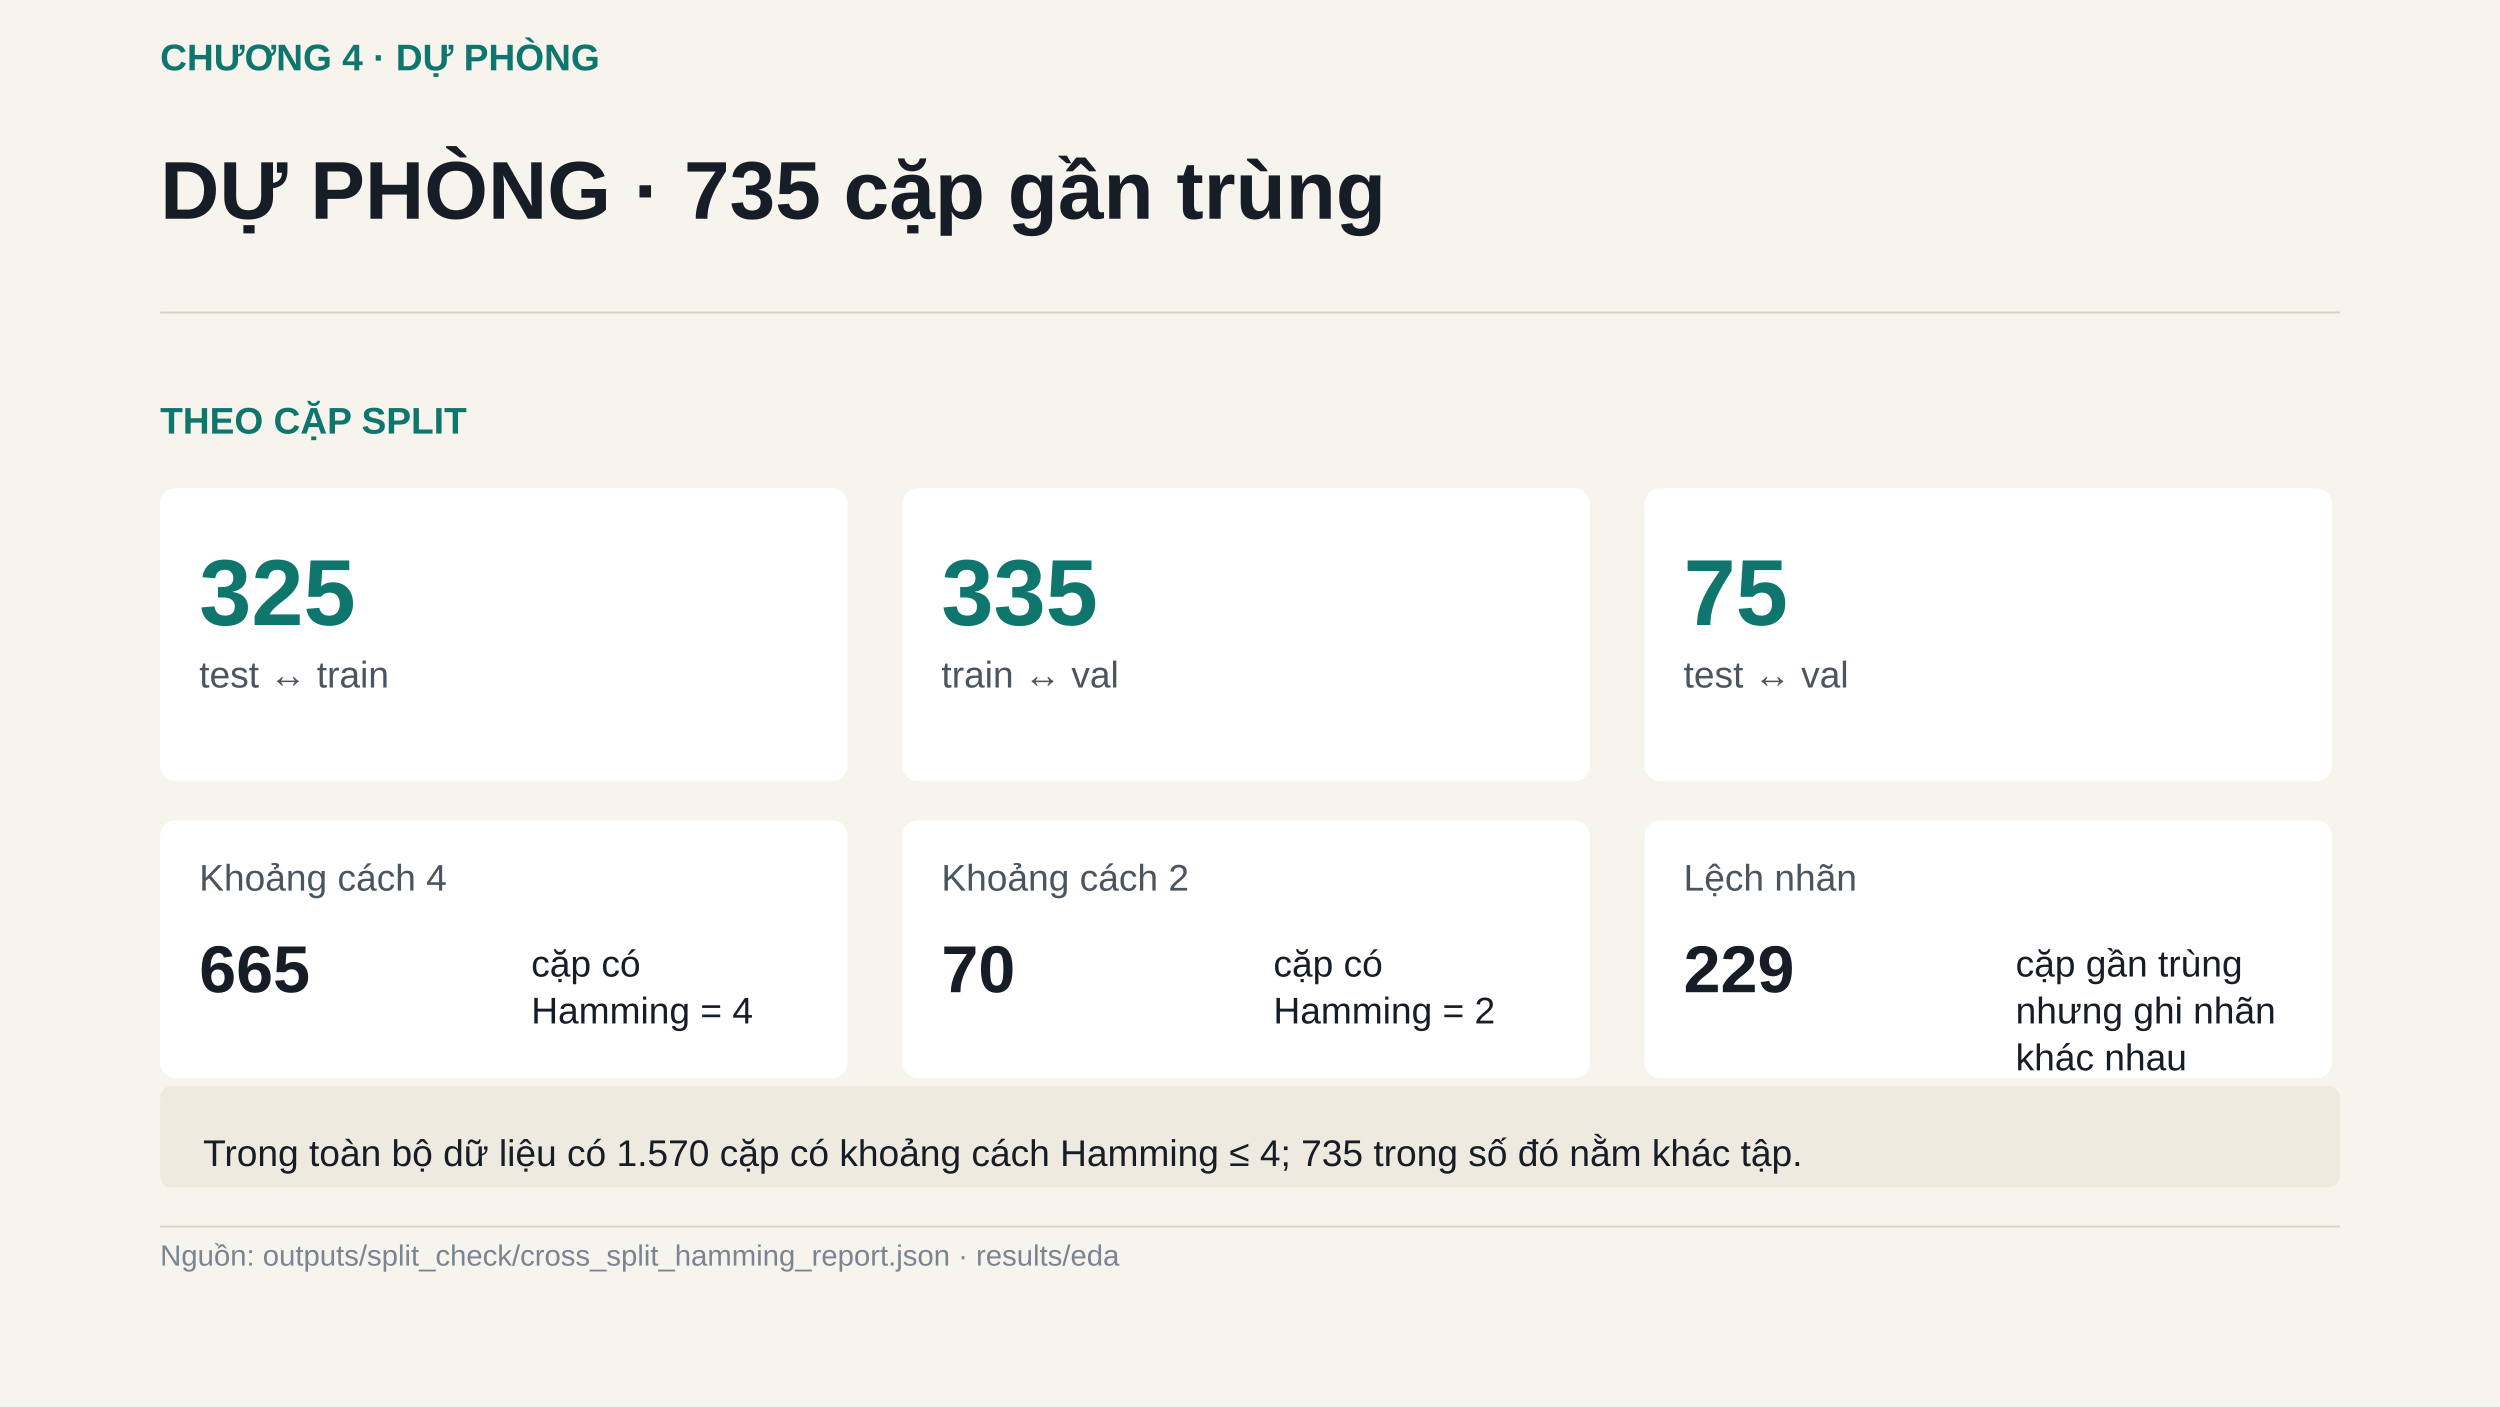
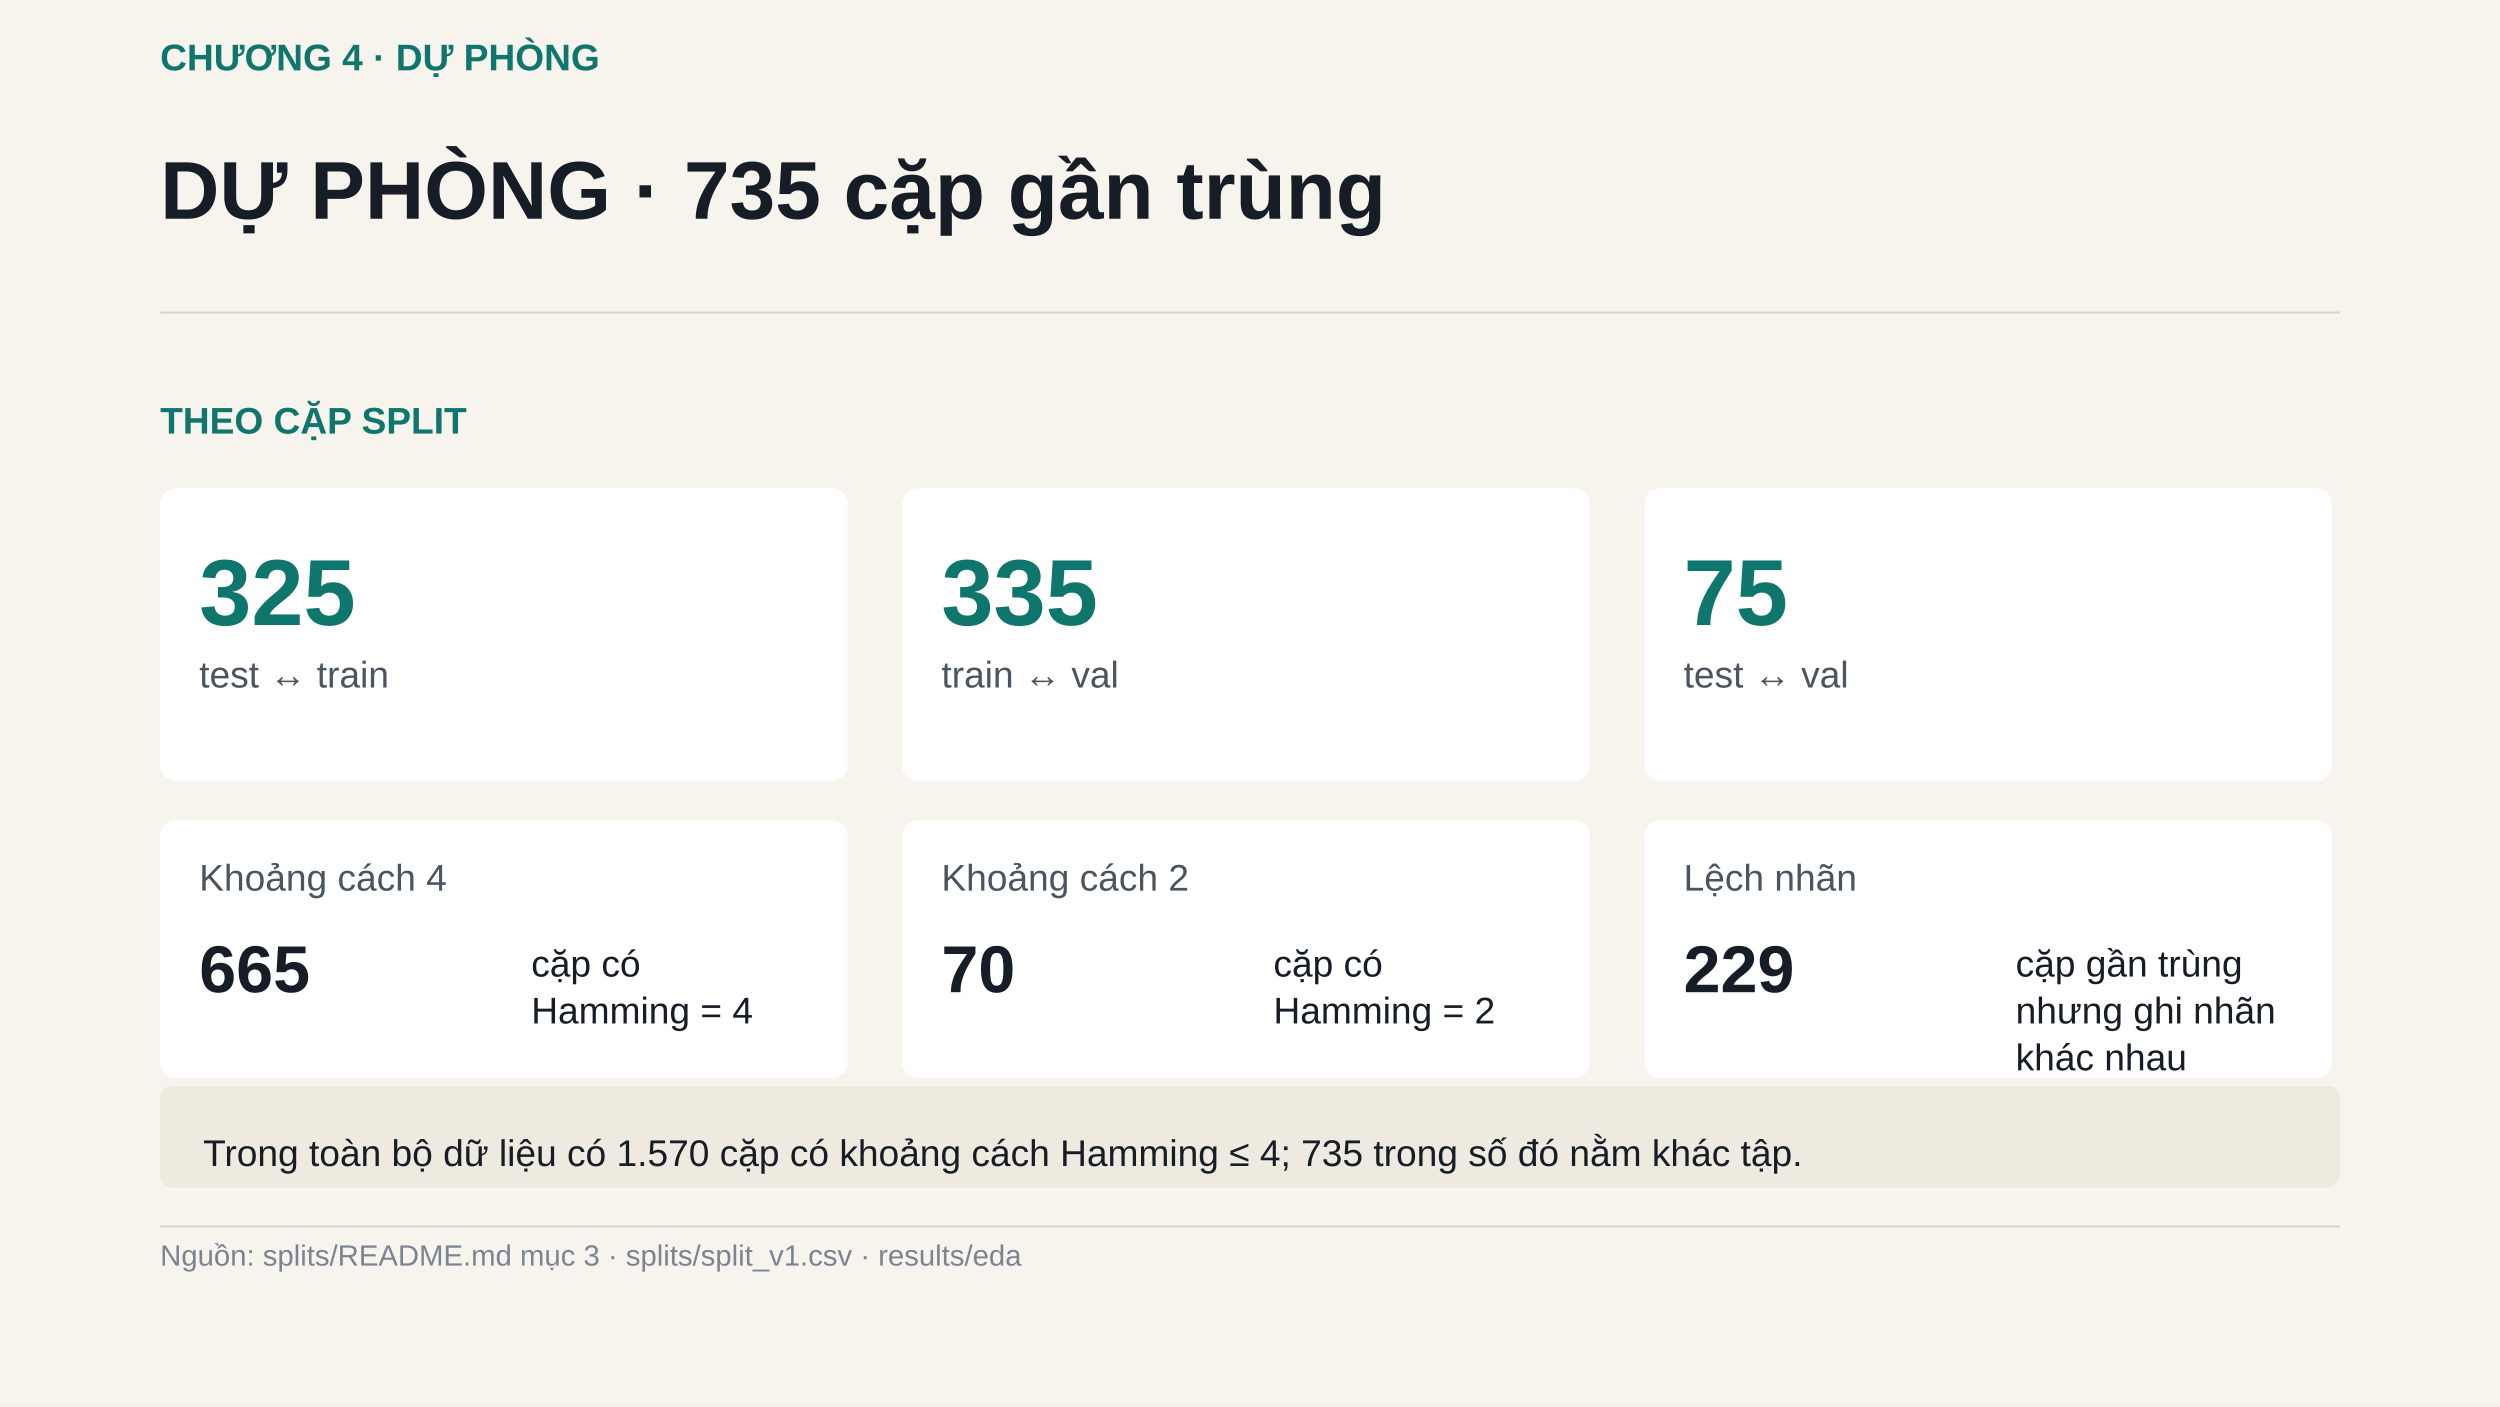
<svg xmlns="http://www.w3.org/2000/svg" width="1280" height="720" viewBox="0 0 1280 720" lang="vi-VN" font-family="Segoe UI, Arial, sans-serif" data-pptx-master="cxr_content_master" data-pptx-master-name="Nội dung CXR" data-pptx-layout="appendix" data-pptx-layout-name="Dự phòng">
  <rect id="master-background" x="0" y="0" width="1280" height="720" fill="#F7F4EE" data-pptx-layer="master" data-pptx-editable="false" />
  <line id="master-header-rule" x1="82" y1="160" x2="1198" y2="160" stroke="#D8D2C4" stroke-width="1" data-pptx-layer="master" data-pptx-editable="false" />
  <line id="master-footer-rule" x1="82" y1="628" x2="1198" y2="628" stroke="#D8D2C4" stroke-width="1" data-pptx-layer="master" data-pptx-editable="false" />
  <g id="b4-kicker" data-pptx-bounds="82 19 245 24">
    <text id="b4-kicker-text" x="82" y="36" font-size="19" fill="#0F766E" font-weight="700">
      <tspan x="82" y="36" fill="#0F766E" font-size="19">CHƯƠNG 4 · DỰ PHÒNG</tspan>
    </text>
  </g>
  <g id="title-slot" data-pptx-placeholder="title" data-pptx-idx="0" data-pptx-bounds="82 57 1116 97">
    <text id="b4-title-slot-carrier" x="82" y="112" font-size="42" fill="#161D26" data-pptx-carrier="true" font-weight="700">
      <tspan x="82">DỰ PHÒNG · 735 cặp gần trùng</tspan>
    </text>
  </g>
  <g id="b4-split-label" data-pptx-bounds="82 205 166 24">
    <text id="b4-split-label-text" x="82" y="222" font-size="19" fill="#0F766E" font-weight="700">
      <tspan x="82" y="222" fill="#0F766E" font-size="19">THEO CẶP SPLIT</tspan>
    </text>
  </g>
  <g id="b4-sp0" data-pptx-bounds="82 250 352 150">
    <rect id="b4-sp0-card" x="82" y="250" width="352" height="150" fill="#FFFFFF" rx="8" />
    <g id="b4-sp0-val" data-pptx-bounds="102 277 89 62">
      <text id="b4-sp0-val-text" x="102" y="320" font-size="48" fill="#0F766E" font-weight="700">
        <tspan x="102" y="320" fill="#0F766E" font-size="48">325</tspan>
      </text>
    </g>
    <g id="b4-sp0-cap" data-pptx-bounds="102 335 97 24">
      <text id="b4-sp0-cap-text" x="102" y="352" font-size="19" fill="#4A5560">
        <tspan x="102" y="352" fill="#4A5560" font-size="19">test ↔ train</tspan>
      </text>
    </g>
  </g>
  <g id="b4-sp1" data-pptx-bounds="462 250 352 150">
    <rect id="b4-sp1-card" x="462" y="250" width="352" height="150" fill="#FFFFFF" rx="8" />
    <g id="b4-sp1-val" data-pptx-bounds="482 277 89 62">
      <text id="b4-sp1-val-text" x="482" y="320" font-size="48" fill="#0F766E" font-weight="700">
        <tspan x="482" y="320" fill="#0F766E" font-size="48">335</tspan>
      </text>
    </g>
    <g id="b4-sp1-cap" data-pptx-bounds="482 335 89 24">
      <text id="b4-sp1-cap-text" x="482" y="352" font-size="19" fill="#4A5560">
        <tspan x="482" y="352" fill="#4A5560" font-size="19">train ↔ val</tspan>
      </text>
    </g>
  </g>
  <g id="b4-sp2" data-pptx-bounds="842 250 352 150">
    <rect id="b4-sp2-card" x="842" y="250" width="352" height="150" fill="#FFFFFF" rx="8" />
    <g id="b4-sp2-val" data-pptx-bounds="862 277 60 62">
      <text id="b4-sp2-val-text" x="862" y="320" font-size="48" fill="#0F766E" font-weight="700">
        <tspan x="862" y="320" fill="#0F766E" font-size="48">75</tspan>
      </text>
    </g>
    <g id="b4-sp2-cap" data-pptx-bounds="862 335 81 24">
      <text id="b4-sp2-cap-text" x="862" y="352" font-size="19" fill="#4A5560">
        <tspan x="862" y="352" fill="#4A5560" font-size="19">test ↔ val</tspan>
      </text>
    </g>
  </g>
  <g id="b4-d0" data-pptx-bounds="82 420 352 132">
    <rect id="b4-d0-card" x="82" y="420" width="352" height="132" fill="#FFFFFF" rx="8" />
    <g id="b4-d0-name" data-pptx-bounds="102 439 133 24">
      <text id="b4-d0-name-text" x="102" y="456" font-size="19" fill="#4A5560">
        <tspan x="102" y="456" fill="#4A5560" font-size="19">Khoảng cách 4</tspan>
      </text>
    </g>
    <g id="b4-d0-val" data-pptx-bounds="102 478 64 44">
      <text id="b4-d0-val-text" x="102" y="508" font-size="34" fill="#161D26" font-weight="700">
        <tspan x="102" y="508" fill="#161D26" font-size="34">665</tspan>
      </text>
    </g>
    <g id="b4-d0-note" data-pptx-bounds="272 483 152 48">
      <text id="b4-d0-note-text" x="272" y="500" font-size="19" fill="#161D26">
        <tspan x="272" y="500" fill="#161D26" font-size="19">cặp có</tspan>
        <tspan x="272" y="524" fill="#161D26" font-size="19">Hamming = 4</tspan>
      </text>
    </g>
  </g>
  <g id="b4-d1" data-pptx-bounds="462 420 352 132">
    <rect id="b4-d1-card" x="462" y="420" width="352" height="132" fill="#FFFFFF" rx="8" />
    <g id="b4-d1-name" data-pptx-bounds="482 439 133 24">
      <text id="b4-d1-name-text" x="482" y="456" font-size="19" fill="#4A5560">
        <tspan x="482" y="456" fill="#4A5560" font-size="19">Khoảng cách 2</tspan>
      </text>
    </g>
    <g id="b4-d1-val" data-pptx-bounds="482 478 43 44">
      <text id="b4-d1-val-text" x="482" y="508" font-size="34" fill="#161D26" font-weight="700">
        <tspan x="482" y="508" fill="#161D26" font-size="34">70</tspan>
      </text>
    </g>
    <g id="b4-d1-note" data-pptx-bounds="652 483 152 48">
      <text id="b4-d1-note-text" x="652" y="500" font-size="19" fill="#161D26">
        <tspan x="652" y="500" fill="#161D26" font-size="19">cặp có</tspan>
        <tspan x="652" y="524" fill="#161D26" font-size="19">Hamming = 2</tspan>
      </text>
    </g>
  </g>
  <g id="b4-d2" data-pptx-bounds="842 420 352 132">
    <rect id="b4-d2-card" x="842" y="420" width="352" height="132" fill="#FFFFFF" rx="8" />
    <g id="b4-d2-name" data-pptx-bounds="862 439 93 24">
      <text id="b4-d2-name-text" x="862" y="456" font-size="19" fill="#4A5560">
        <tspan x="862" y="456" fill="#4A5560" font-size="19">Lệch nhãn</tspan>
      </text>
    </g>
    <g id="b4-d2-val" data-pptx-bounds="862 478 64 44">
      <text id="b4-d2-val-text" x="862" y="508" font-size="34" fill="#161D26" font-weight="700">
        <tspan x="862" y="508" fill="#161D26" font-size="34">229</tspan>
      </text>
    </g>
    <g id="b4-d2-note" data-pptx-bounds="1032 483 152 72">
      <text id="b4-d2-note-text" x="1032" y="500" font-size="19" fill="#161D26">
        <tspan x="1032" y="500" fill="#161D26" font-size="19">cặp gần trùng</tspan>
        <tspan x="1032" y="524" fill="#161D26" font-size="19">nhưng ghi nhãn</tspan>
        <tspan x="1032" y="548" fill="#161D26" font-size="19">khác nhau</tspan>
      </text>
    </g>
  </g>
  <g id="b4-note" data-pptx-bounds="82 556 1116 52">
    <rect id="b4-note-card" x="82" y="556" width="1116" height="52" fill="#EFEAE0" rx="6" />
    <g id="b4-note-text" data-pptx-bounds="104 580 867 24">
      <text id="b4-note-text-text" x="104" y="597" font-size="19" fill="#161D26">
        <tspan x="104" y="597" fill="#161D26" font-size="19">Trong toàn bộ dữ liệu có 1.570 cặp có khoảng cách Hamming ≤ 4; 735 trong số đó nằm khác tập.</tspan>
      </text>
    </g>
  </g>
  <g id="footer-slot" data-pptx-placeholder="footer" data-pptx-idx="1" data-pptx-bounds="82 634 900 24">
    <text id="b4-footer-carrier-carrier" x="82" y="648" font-size="15" fill="#7A8493" data-pptx-carrier="true">
-       <tspan x="82" y="648" fill="#7A8493" font-size="15">Nguồn: outputs/split_check/cross_split_hamming_report.json · results/eda</tspan>
+       <tspan x="82" y="648" fill="#7A8493" font-size="15">Nguồn: splits/README.md mục 3 · splits/split_v1.csv · results/eda</tspan>
    </text>
  </g>
</svg>
